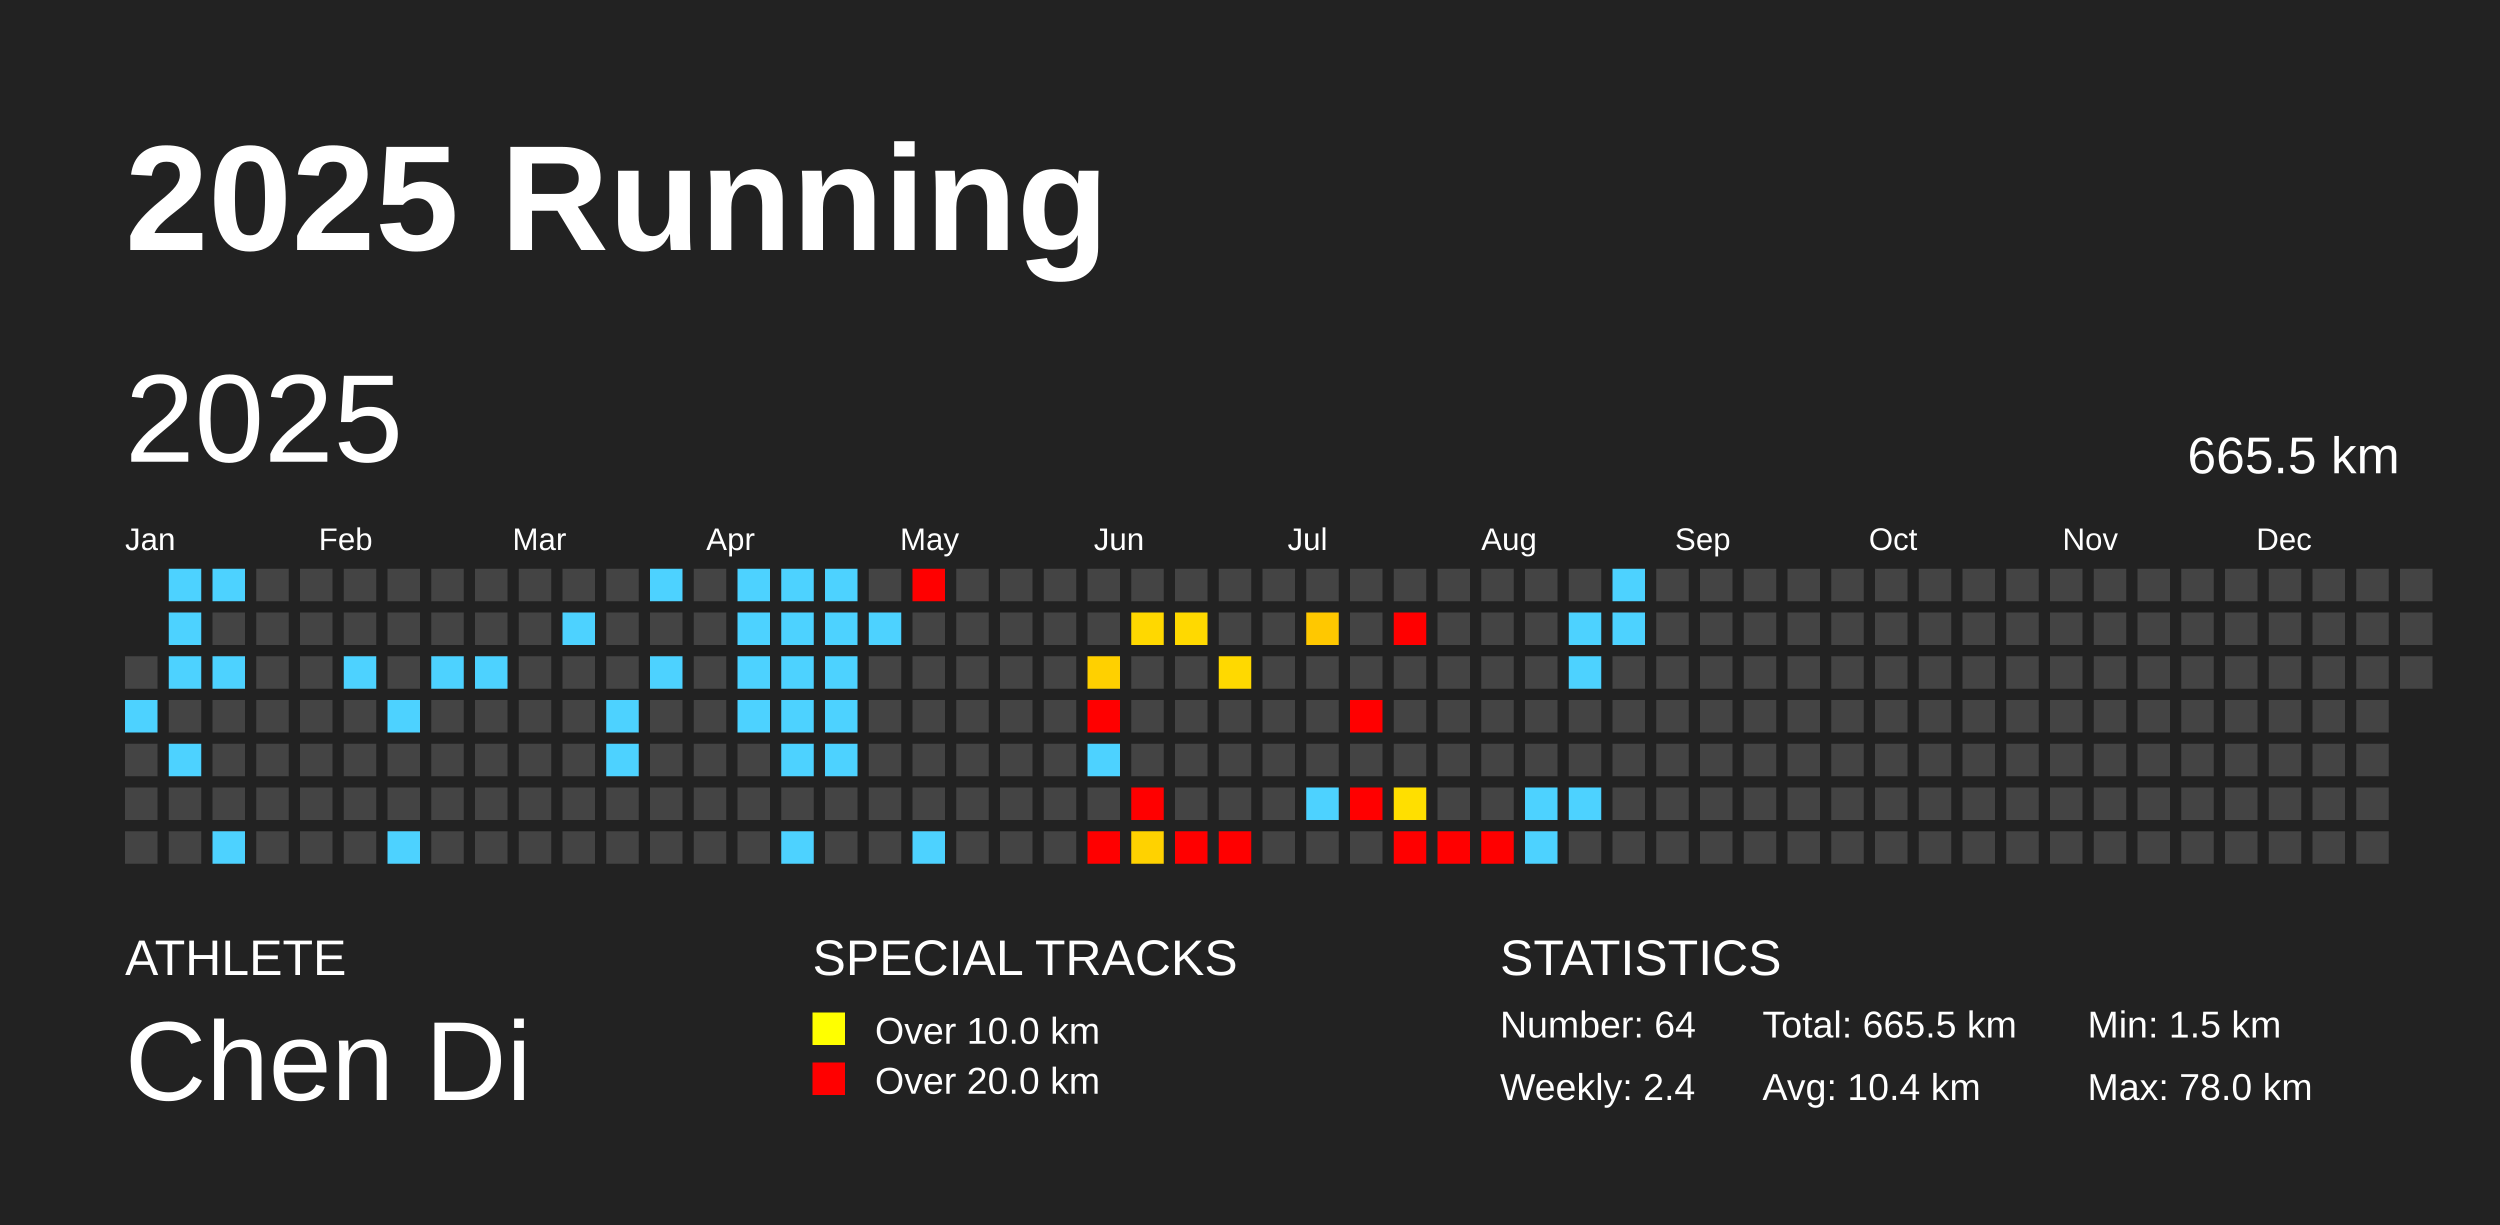
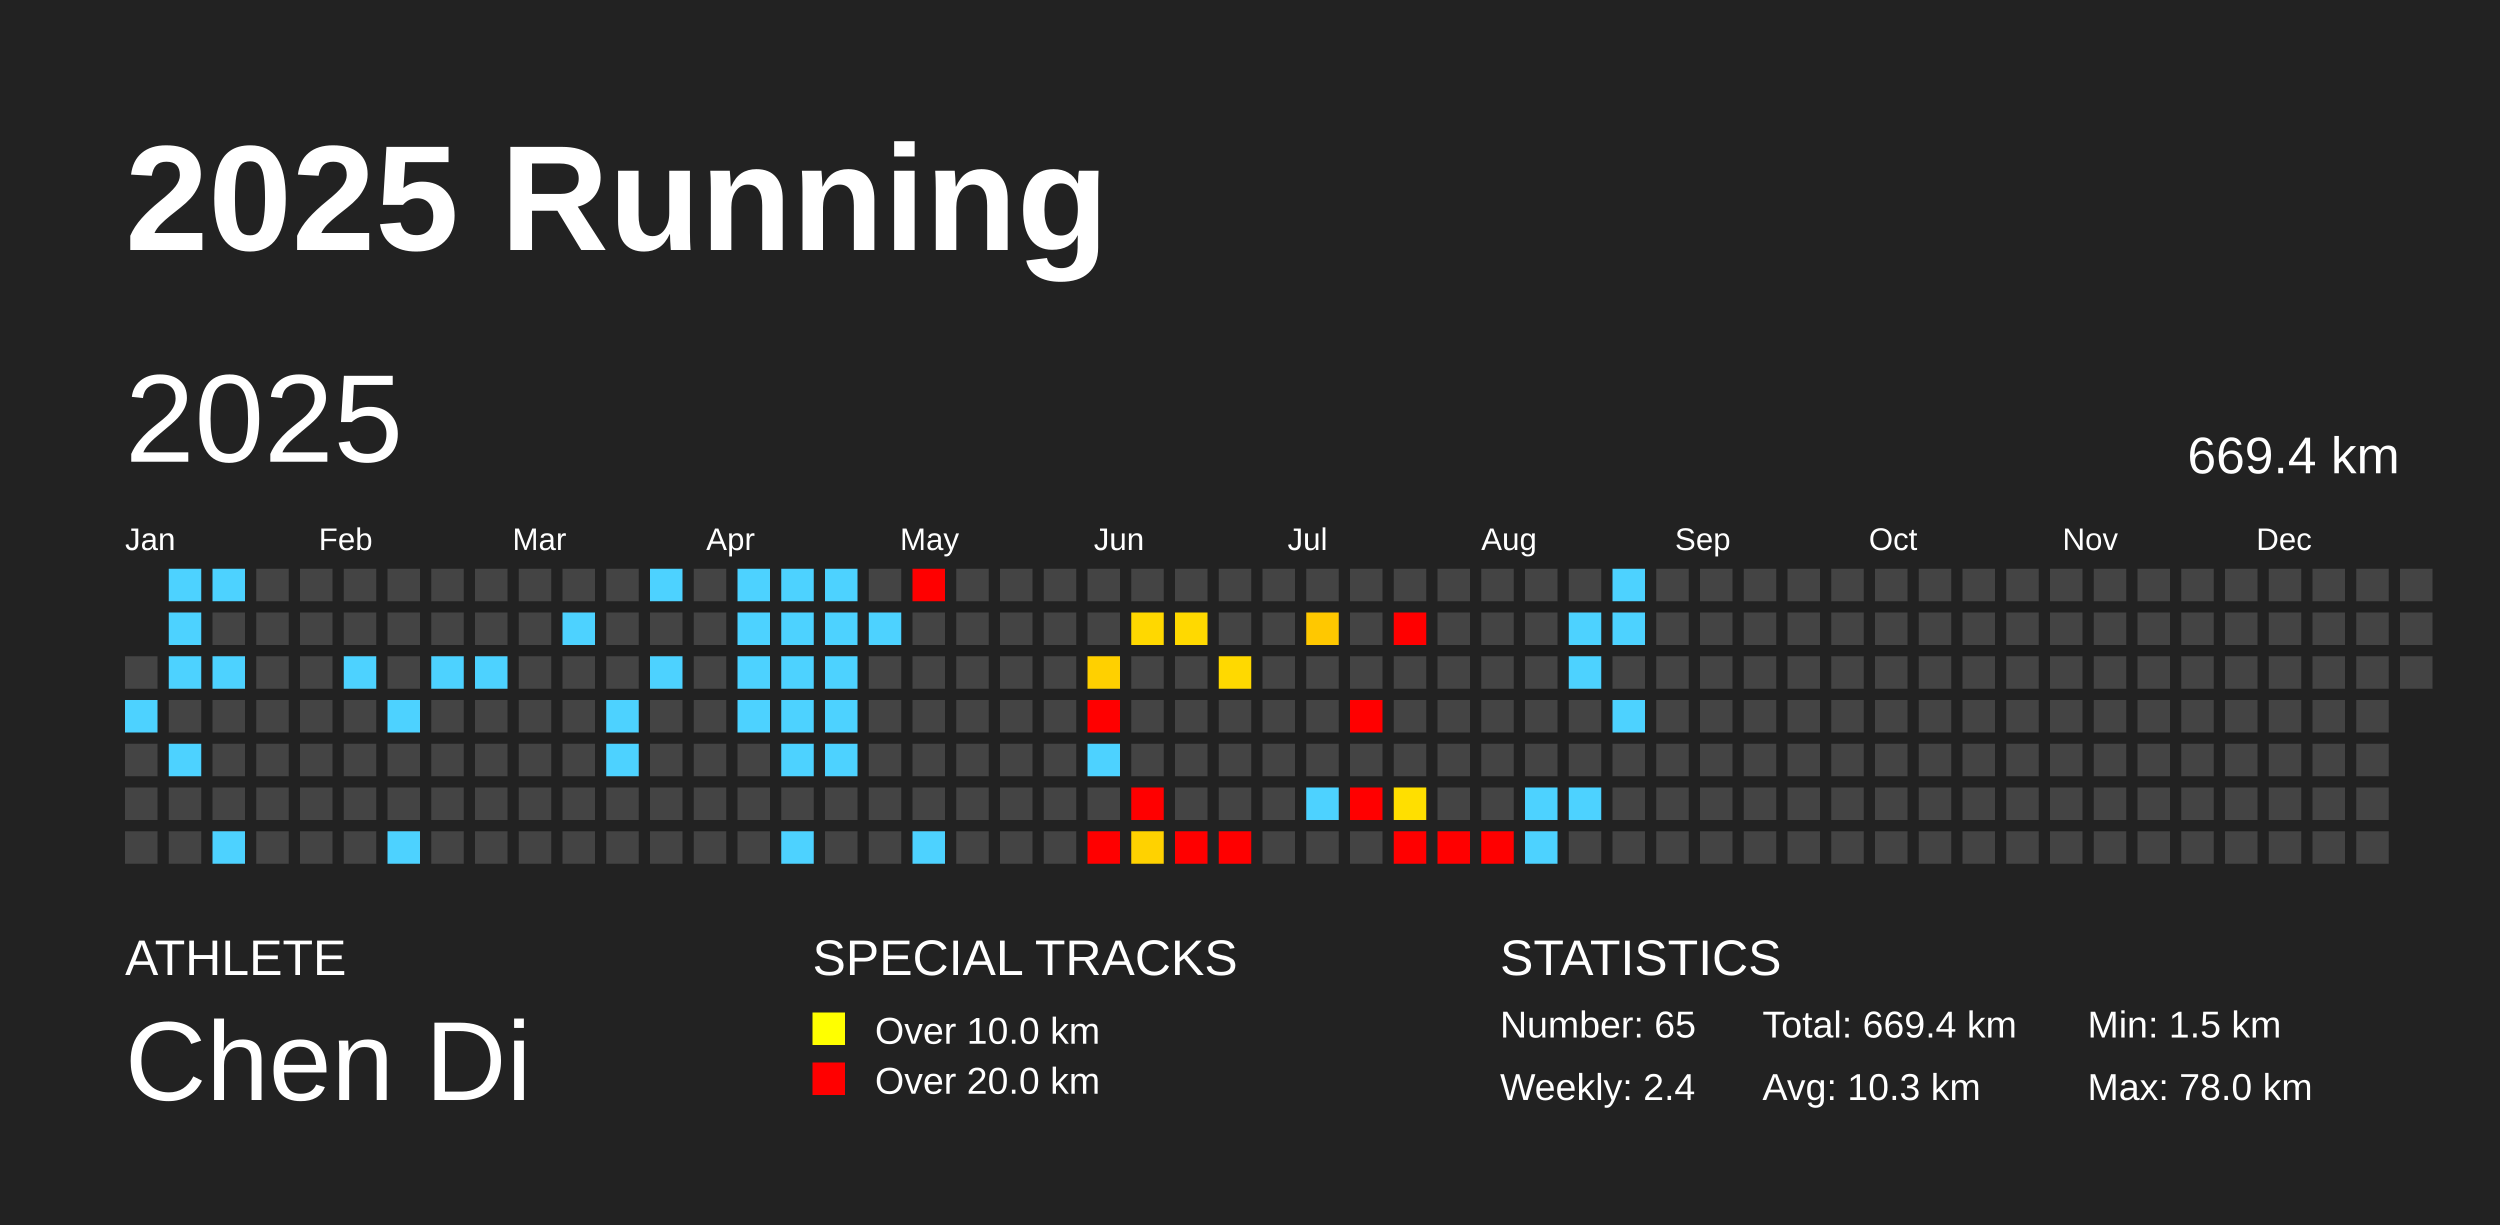
<svg xmlns="http://www.w3.org/2000/svg" baseProfile="full" height="98mm" version="1.1" viewBox="0,0,200,98" width="200mm">
  <defs />
  <rect fill="#222222" height="98" width="200" x="0" y="0" />
  <text fill="#FFFFFF" style="font-size:12px; font-family:Arial; font-weight:bold;" x="10" y="20">2025 Running</text>
  <text fill="#FFFFFF" style="font-size:4px; font-family:Arial" x="10" y="78">ATHLETE</text>
  <text fill="#FFFFFF" style="font-size:9px; font-family:Arial" x="10" y="88">Chen Di</text>
  <text fill="#FFFFFF" style="font-size:4px; font-family:Arial" x="65" y="78">SPECIAL TRACKS</text>
  <rect fill="yellow" height="2.6" width="2.6" x="65" y="81" />
  <text fill="#FFFFFF" style="font-size:3px; font-family:Arial" x="70" y="83.5">Over 10.0 km</text>
  <rect fill="red" height="2.6" width="2.6" x="65" y="85" />
  <text fill="#FFFFFF" style="font-size:3px; font-family:Arial" x="70" y="87.5">Over 20.0 km</text>
  <text fill="#FFFFFF" style="font-size:4px; font-family:Arial" x="120" y="78">STATISTICS</text>
-   <text fill="#FFFFFF" style="font-size:3px; font-family:Arial" x="120" y="83">Number: 64</text>
+   <text fill="#FFFFFF" style="font-size:3px; font-family:Arial" x="120" y="83">Number: 65</text>
  <text fill="#FFFFFF" style="font-size:3px; font-family:Arial" x="120" y="88">Weekly: 2.4</text>
-   <text fill="#FFFFFF" style="font-size:3px; font-family:Arial" x="141" y="83">Total: 665.5 km</text>
-   <text fill="#FFFFFF" style="font-size:3px; font-family:Arial" x="141" y="88">Avg: 10.4 km</text>
+   <text fill="#FFFFFF" style="font-size:3px; font-family:Arial" x="141" y="83">Total: 669.4 km</text>
+   <text fill="#FFFFFF" style="font-size:3px; font-family:Arial" x="141" y="88">Avg: 10.3 km</text>
  <text fill="#FFFFFF" style="font-size:3px; font-family:Arial" x="167" y="83">Min: 1.5 km</text>
  <text fill="#FFFFFF" style="font-size:3px; font-family:Arial" x="167" y="88">Max: 78.0 km</text>
  <text dominant-baseline="hanging" fill="#FFFFFF" style="font-size:10.0px; font-family:Arial;" x="10" y="30">2025</text>
-   <text dominant-baseline="hanging" fill="#FFFFFF" style="font-size:4.125px; font-family:Arial;" x="175" y="35">665.5 km</text>
+   <text dominant-baseline="hanging" fill="#FFFFFF" style="font-size:4.125px; font-family:Arial;" x="175" y="35">669.4 km</text>
  <text fill="#FFFFFF" style="font-size:2.5px; font-family:Arial" x="10.0" y="44">Jan</text>
  <text fill="#FFFFFF" style="font-size:2.5px; font-family:Arial" x="25.5" y="44">Feb</text>
  <text fill="#FFFFFF" style="font-size:2.5px; font-family:Arial" x="41.0" y="44">Mar</text>
  <text fill="#FFFFFF" style="font-size:2.5px; font-family:Arial" x="56.5" y="44">Apr</text>
  <text fill="#FFFFFF" style="font-size:2.5px; font-family:Arial" x="72.0" y="44">May</text>
  <text fill="#FFFFFF" style="font-size:2.5px; font-family:Arial" x="87.5" y="44">Jun</text>
  <text fill="#FFFFFF" style="font-size:2.5px; font-family:Arial" x="103.0" y="44">Jul</text>
  <text fill="#FFFFFF" style="font-size:2.5px; font-family:Arial" x="118.5" y="44">Aug</text>
  <text fill="#FFFFFF" style="font-size:2.5px; font-family:Arial" x="134.0" y="44">Sep</text>
  <text fill="#FFFFFF" style="font-size:2.5px; font-family:Arial" x="149.5" y="44">Oct</text>
  <text fill="#FFFFFF" style="font-size:2.5px; font-family:Arial" x="165.0" y="44">Nov</text>
  <text fill="#FFFFFF" style="font-size:2.5px; font-family:Arial" x="180.5" y="44">Dec</text>
  <rect fill="#444444" height="2.6" width="2.6" x="10.0" y="52.5" />
  <rect fill="#4dd2ff" height="2.6" width="2.6" x="10.0" y="56.0" />
  <rect fill="#444444" height="2.6" width="2.6" x="10.0" y="59.5" />
  <rect fill="#444444" height="2.6" width="2.6" x="10.0" y="63.0" />
  <rect fill="#444444" height="2.6" width="2.6" x="10.0" y="66.5" />
  <rect fill="#4dd2ff" height="2.6" width="2.6" x="13.5" y="45.5" />
  <rect fill="#4dd2ff" height="2.6" width="2.6" x="13.5" y="49.0" />
  <rect fill="#4dd2ff" height="2.6" width="2.6" x="13.5" y="52.5" />
  <rect fill="#444444" height="2.6" width="2.6" x="13.5" y="56.0" />
  <rect fill="#4dd2ff" height="2.6" width="2.6" x="13.5" y="59.5" />
  <rect fill="#444444" height="2.6" width="2.6" x="13.5" y="63.0" />
  <rect fill="#444444" height="2.6" width="2.6" x="13.5" y="66.5" />
  <rect fill="#4dd2ff" height="2.6" width="2.6" x="17.0" y="45.5" />
  <rect fill="#444444" height="2.6" width="2.6" x="17.0" y="49.0" />
  <rect fill="#4dd2ff" height="2.6" width="2.6" x="17.0" y="52.5" />
  <rect fill="#444444" height="2.6" width="2.6" x="17.0" y="56.0" />
  <rect fill="#444444" height="2.6" width="2.6" x="17.0" y="59.5" />
  <rect fill="#444444" height="2.6" width="2.6" x="17.0" y="63.0" />
  <rect fill="#4dd2ff" height="2.6" width="2.6" x="17.0" y="66.5" />
  <rect fill="#444444" height="2.6" width="2.6" x="20.5" y="45.5" />
  <rect fill="#444444" height="2.6" width="2.6" x="20.5" y="49.0" />
  <rect fill="#444444" height="2.6" width="2.6" x="20.5" y="52.5" />
  <rect fill="#444444" height="2.6" width="2.6" x="20.5" y="56.0" />
  <rect fill="#444444" height="2.6" width="2.6" x="20.5" y="59.5" />
  <rect fill="#444444" height="2.6" width="2.6" x="20.5" y="63.0" />
  <rect fill="#444444" height="2.6" width="2.6" x="20.5" y="66.5" />
  <rect fill="#444444" height="2.6" width="2.6" x="24.0" y="45.5" />
  <rect fill="#444444" height="2.6" width="2.6" x="24.0" y="49.0" />
  <rect fill="#444444" height="2.6" width="2.6" x="24.0" y="52.5" />
  <rect fill="#444444" height="2.6" width="2.6" x="24.0" y="56.0" />
  <rect fill="#444444" height="2.6" width="2.6" x="24.0" y="59.5" />
  <rect fill="#444444" height="2.6" width="2.6" x="24.0" y="63.0" />
  <rect fill="#444444" height="2.6" width="2.6" x="24.0" y="66.5" />
  <rect fill="#444444" height="2.6" width="2.6" x="27.5" y="45.5" />
  <rect fill="#444444" height="2.6" width="2.6" x="27.5" y="49.0" />
  <rect fill="#4dd2ff" height="2.6" width="2.6" x="27.5" y="52.5" />
  <rect fill="#444444" height="2.6" width="2.6" x="27.5" y="56.0" />
  <rect fill="#444444" height="2.6" width="2.6" x="27.5" y="59.5" />
  <rect fill="#444444" height="2.6" width="2.6" x="27.5" y="63.0" />
  <rect fill="#444444" height="2.6" width="2.6" x="27.5" y="66.5" />
  <rect fill="#444444" height="2.6" width="2.6" x="31.0" y="45.5" />
  <rect fill="#444444" height="2.6" width="2.6" x="31.0" y="49.0" />
  <rect fill="#444444" height="2.6" width="2.6" x="31.0" y="52.5" />
  <rect fill="#4dd2ff" height="2.6" width="2.6" x="31.0" y="56.0" />
  <rect fill="#444444" height="2.6" width="2.6" x="31.0" y="59.5" />
  <rect fill="#444444" height="2.6" width="2.6" x="31.0" y="63.0" />
  <rect fill="#4dd2ff" height="2.6" width="2.6" x="31.0" y="66.5" />
  <rect fill="#444444" height="2.6" width="2.6" x="34.5" y="45.5" />
  <rect fill="#444444" height="2.6" width="2.6" x="34.5" y="49.0" />
  <rect fill="#4dd2ff" height="2.6" width="2.6" x="34.5" y="52.5" />
  <rect fill="#444444" height="2.6" width="2.6" x="34.5" y="56.0" />
  <rect fill="#444444" height="2.6" width="2.6" x="34.5" y="59.5" />
  <rect fill="#444444" height="2.6" width="2.6" x="34.5" y="63.0" />
  <rect fill="#444444" height="2.6" width="2.6" x="34.5" y="66.5" />
  <rect fill="#444444" height="2.6" width="2.6" x="38.0" y="45.5" />
  <rect fill="#444444" height="2.6" width="2.6" x="38.0" y="49.0" />
  <rect fill="#4dd2ff" height="2.6" width="2.6" x="38.0" y="52.5" />
  <rect fill="#444444" height="2.6" width="2.6" x="38.0" y="56.0" />
  <rect fill="#444444" height="2.6" width="2.6" x="38.0" y="59.5" />
  <rect fill="#444444" height="2.6" width="2.6" x="38.0" y="63.0" />
  <rect fill="#444444" height="2.6" width="2.6" x="38.0" y="66.5" />
  <rect fill="#444444" height="2.6" width="2.6" x="41.5" y="45.5" />
  <rect fill="#444444" height="2.6" width="2.6" x="41.5" y="49.0" />
  <rect fill="#444444" height="2.6" width="2.6" x="41.5" y="52.5" />
  <rect fill="#444444" height="2.6" width="2.6" x="41.5" y="56.0" />
  <rect fill="#444444" height="2.6" width="2.6" x="41.5" y="59.5" />
  <rect fill="#444444" height="2.6" width="2.6" x="41.5" y="63.0" />
  <rect fill="#444444" height="2.6" width="2.6" x="41.5" y="66.5" />
  <rect fill="#444444" height="2.6" width="2.6" x="45.0" y="45.5" />
  <rect fill="#4dd2ff" height="2.6" width="2.6" x="45.0" y="49.0" />
  <rect fill="#444444" height="2.6" width="2.6" x="45.0" y="52.5" />
  <rect fill="#444444" height="2.6" width="2.6" x="45.0" y="56.0" />
  <rect fill="#444444" height="2.6" width="2.6" x="45.0" y="59.5" />
  <rect fill="#444444" height="2.6" width="2.6" x="45.0" y="63.0" />
  <rect fill="#444444" height="2.6" width="2.6" x="45.0" y="66.5" />
  <rect fill="#444444" height="2.6" width="2.6" x="48.5" y="45.5" />
  <rect fill="#444444" height="2.6" width="2.6" x="48.5" y="49.0" />
  <rect fill="#444444" height="2.6" width="2.6" x="48.5" y="52.5" />
  <rect fill="#4dd2ff" height="2.6" width="2.6" x="48.5" y="56.0" />
  <rect fill="#4dd2ff" height="2.6" width="2.6" x="48.5" y="59.5" />
  <rect fill="#444444" height="2.6" width="2.6" x="48.5" y="63.0" />
  <rect fill="#444444" height="2.6" width="2.6" x="48.5" y="66.5" />
  <rect fill="#4dd2ff" height="2.6" width="2.6" x="52.0" y="45.5" />
  <rect fill="#444444" height="2.6" width="2.6" x="52.0" y="49.0" />
  <rect fill="#4dd2ff" height="2.6" width="2.6" x="52.0" y="52.5" />
  <rect fill="#444444" height="2.6" width="2.6" x="52.0" y="56.0" />
  <rect fill="#444444" height="2.6" width="2.6" x="52.0" y="59.5" />
  <rect fill="#444444" height="2.6" width="2.6" x="52.0" y="63.0" />
  <rect fill="#444444" height="2.6" width="2.6" x="52.0" y="66.5" />
  <rect fill="#444444" height="2.6" width="2.6" x="55.5" y="45.5" />
  <rect fill="#444444" height="2.6" width="2.6" x="55.5" y="49.0" />
  <rect fill="#444444" height="2.6" width="2.6" x="55.5" y="52.5" />
  <rect fill="#444444" height="2.6" width="2.6" x="55.5" y="56.0" />
  <rect fill="#444444" height="2.6" width="2.6" x="55.5" y="59.5" />
  <rect fill="#444444" height="2.6" width="2.6" x="55.5" y="63.0" />
  <rect fill="#444444" height="2.6" width="2.6" x="55.5" y="66.5" />
  <rect fill="#4dd2ff" height="2.6" width="2.6" x="59.0" y="45.5" />
  <rect fill="#4dd2ff" height="2.6" width="2.6" x="59.0" y="49.0" />
  <rect fill="#4dd2ff" height="2.6" width="2.6" x="59.0" y="52.5" />
  <rect fill="#4dd2ff" height="2.6" width="2.6" x="59.0" y="56.0" />
  <rect fill="#444444" height="2.6" width="2.6" x="59.0" y="59.5" />
  <rect fill="#444444" height="2.6" width="2.6" x="59.0" y="63.0" />
  <rect fill="#444444" height="2.6" width="2.6" x="59.0" y="66.5" />
  <rect fill="#4dd2ff" height="2.6" width="2.6" x="62.5" y="45.5" />
  <rect fill="#4dd2ff" height="2.6" width="2.6" x="62.5" y="49.0" />
  <rect fill="#4dd2ff" height="2.6" width="2.6" x="62.5" y="52.5" />
  <rect fill="#4dd2ff" height="2.6" width="2.6" x="62.5" y="56.0" />
  <rect fill="#4dd2ff" height="2.6" width="2.6" x="62.5" y="59.5" />
  <rect fill="#444444" height="2.6" width="2.6" x="62.5" y="63.0" />
  <rect fill="#4dd2ff" height="2.6" width="2.6" x="62.5" y="66.5" />
  <rect fill="#4dd2ff" height="2.6" width="2.6" x="66.0" y="45.5" />
  <rect fill="#4dd2ff" height="2.6" width="2.6" x="66.0" y="49.0" />
  <rect fill="#4dd2ff" height="2.6" width="2.6" x="66.0" y="52.5" />
  <rect fill="#4dd2ff" height="2.6" width="2.6" x="66.0" y="56.0" />
  <rect fill="#4dd2ff" height="2.6" width="2.6" x="66.0" y="59.5" />
  <rect fill="#444444" height="2.6" width="2.6" x="66.0" y="63.0" />
  <rect fill="#444444" height="2.6" width="2.6" x="66.0" y="66.5" />
  <rect fill="#444444" height="2.6" width="2.6" x="69.5" y="45.5" />
  <rect fill="#4dd2ff" height="2.6" width="2.6" x="69.5" y="49.0" />
  <rect fill="#444444" height="2.6" width="2.6" x="69.5" y="52.5" />
  <rect fill="#444444" height="2.6" width="2.6" x="69.5" y="56.0" />
  <rect fill="#444444" height="2.6" width="2.6" x="69.5" y="59.5" />
  <rect fill="#444444" height="2.6" width="2.6" x="69.5" y="63.0" />
  <rect fill="#444444" height="2.6" width="2.6" x="69.5" y="66.5" />
  <rect fill="red" height="2.6" width="2.6" x="73.0" y="45.5" />
  <rect fill="#444444" height="2.6" width="2.6" x="73.0" y="49.0" />
  <rect fill="#444444" height="2.6" width="2.6" x="73.0" y="52.5" />
  <rect fill="#444444" height="2.6" width="2.6" x="73.0" y="56.0" />
  <rect fill="#444444" height="2.6" width="2.6" x="73.0" y="59.5" />
  <rect fill="#444444" height="2.6" width="2.6" x="73.0" y="63.0" />
  <rect fill="#4dd2ff" height="2.6" width="2.6" x="73.0" y="66.5" />
  <rect fill="#444444" height="2.6" width="2.6" x="76.5" y="45.5" />
  <rect fill="#444444" height="2.6" width="2.6" x="76.5" y="49.0" />
  <rect fill="#444444" height="2.6" width="2.6" x="76.5" y="52.5" />
  <rect fill="#444444" height="2.6" width="2.6" x="76.5" y="56.0" />
  <rect fill="#444444" height="2.6" width="2.6" x="76.5" y="59.5" />
  <rect fill="#444444" height="2.6" width="2.6" x="76.5" y="63.0" />
  <rect fill="#444444" height="2.6" width="2.6" x="76.5" y="66.5" />
  <rect fill="#444444" height="2.6" width="2.6" x="80.0" y="45.5" />
  <rect fill="#444444" height="2.6" width="2.6" x="80.0" y="49.0" />
  <rect fill="#444444" height="2.6" width="2.6" x="80.0" y="52.5" />
  <rect fill="#444444" height="2.6" width="2.6" x="80.0" y="56.0" />
  <rect fill="#444444" height="2.6" width="2.6" x="80.0" y="59.5" />
  <rect fill="#444444" height="2.6" width="2.6" x="80.0" y="63.0" />
  <rect fill="#444444" height="2.6" width="2.6" x="80.0" y="66.5" />
  <rect fill="#444444" height="2.6" width="2.6" x="83.5" y="45.5" />
  <rect fill="#444444" height="2.6" width="2.6" x="83.5" y="49.0" />
  <rect fill="#444444" height="2.6" width="2.6" x="83.5" y="52.5" />
  <rect fill="#444444" height="2.6" width="2.6" x="83.5" y="56.0" />
  <rect fill="#444444" height="2.6" width="2.6" x="83.5" y="59.5" />
  <rect fill="#444444" height="2.6" width="2.6" x="83.5" y="63.0" />
  <rect fill="#444444" height="2.6" width="2.6" x="83.5" y="66.5" />
  <rect fill="#444444" height="2.6" width="2.6" x="87.0" y="45.5" />
  <rect fill="#444444" height="2.6" width="2.6" x="87.0" y="49.0" />
  <rect fill="#ffd000" height="2.6" width="2.6" x="87.0" y="52.5" />
  <rect fill="red" height="2.6" width="2.6" x="87.0" y="56.0" />
  <rect fill="#4dd2ff" height="2.6" width="2.6" x="87.0" y="59.5" />
  <rect fill="#444444" height="2.6" width="2.6" x="87.0" y="63.0" />
  <rect fill="red" height="2.6" width="2.6" x="87.0" y="66.5" />
  <rect fill="#444444" height="2.6" width="2.6" x="90.5" y="45.5" />
  <rect fill="#ffd800" height="2.6" width="2.6" x="90.5" y="49.0" />
  <rect fill="#444444" height="2.6" width="2.6" x="90.5" y="52.5" />
  <rect fill="#444444" height="2.6" width="2.6" x="90.5" y="56.0" />
  <rect fill="#444444" height="2.6" width="2.6" x="90.5" y="59.5" />
  <rect fill="red" height="2.6" width="2.6" x="90.5" y="63.0" />
  <rect fill="#ffd200" height="2.6" width="2.6" x="90.5" y="66.5" />
  <rect fill="#444444" height="2.6" width="2.6" x="94.0" y="45.5" />
  <rect fill="#ffd900" height="2.6" width="2.6" x="94.0" y="49.0" />
  <rect fill="#444444" height="2.6" width="2.6" x="94.0" y="52.5" />
  <rect fill="#444444" height="2.6" width="2.6" x="94.0" y="56.0" />
  <rect fill="#444444" height="2.6" width="2.6" x="94.0" y="59.5" />
  <rect fill="#444444" height="2.6" width="2.6" x="94.0" y="63.0" />
  <rect fill="red" height="2.6" width="2.6" x="94.0" y="66.5" />
  <rect fill="#444444" height="2.6" width="2.6" x="97.5" y="45.5" />
  <rect fill="#444444" height="2.6" width="2.6" x="97.5" y="49.0" />
  <rect fill="#ffd900" height="2.6" width="2.6" x="97.5" y="52.5" />
  <rect fill="#444444" height="2.6" width="2.6" x="97.5" y="56.0" />
  <rect fill="#444444" height="2.6" width="2.6" x="97.5" y="59.5" />
  <rect fill="#444444" height="2.6" width="2.6" x="97.5" y="63.0" />
  <rect fill="red" height="2.6" width="2.6" x="97.5" y="66.5" />
  <rect fill="#444444" height="2.6" width="2.6" x="101.0" y="45.5" />
  <rect fill="#444444" height="2.6" width="2.6" x="101.0" y="49.0" />
  <rect fill="#444444" height="2.6" width="2.6" x="101.0" y="52.5" />
  <rect fill="#444444" height="2.6" width="2.6" x="101.0" y="56.0" />
  <rect fill="#444444" height="2.6" width="2.6" x="101.0" y="59.5" />
  <rect fill="#444444" height="2.6" width="2.6" x="101.0" y="63.0" />
  <rect fill="#444444" height="2.6" width="2.6" x="101.0" y="66.5" />
  <rect fill="#444444" height="2.6" width="2.6" x="104.5" y="45.5" />
  <rect fill="#ffc800" height="2.6" width="2.6" x="104.5" y="49.0" />
  <rect fill="#444444" height="2.6" width="2.6" x="104.5" y="52.5" />
  <rect fill="#444444" height="2.6" width="2.6" x="104.5" y="56.0" />
  <rect fill="#444444" height="2.6" width="2.6" x="104.5" y="59.5" />
  <rect fill="#4dd2ff" height="2.6" width="2.6" x="104.5" y="63.0" />
  <rect fill="#444444" height="2.6" width="2.6" x="104.5" y="66.5" />
  <rect fill="#444444" height="2.6" width="2.6" x="108.0" y="45.5" />
  <rect fill="#444444" height="2.6" width="2.6" x="108.0" y="49.0" />
  <rect fill="#444444" height="2.6" width="2.6" x="108.0" y="52.5" />
  <rect fill="red" height="2.6" width="2.6" x="108.0" y="56.0" />
  <rect fill="#444444" height="2.6" width="2.6" x="108.0" y="59.5" />
  <rect fill="red" height="2.6" width="2.6" x="108.0" y="63.0" />
  <rect fill="#444444" height="2.6" width="2.6" x="108.0" y="66.5" />
  <rect fill="#444444" height="2.6" width="2.6" x="111.5" y="45.5" />
  <rect fill="red" height="2.6" width="2.6" x="111.5" y="49.0" />
  <rect fill="#444444" height="2.6" width="2.6" x="111.5" y="52.5" />
  <rect fill="#444444" height="2.6" width="2.6" x="111.5" y="56.0" />
  <rect fill="#444444" height="2.6" width="2.6" x="111.5" y="59.5" />
  <rect fill="#ffdf00" height="2.6" width="2.6" x="111.5" y="63.0" />
  <rect fill="red" height="2.6" width="2.6" x="111.5" y="66.5" />
  <rect fill="#444444" height="2.6" width="2.6" x="115.0" y="45.5" />
  <rect fill="#444444" height="2.6" width="2.6" x="115.0" y="49.0" />
  <rect fill="#444444" height="2.6" width="2.6" x="115.0" y="52.5" />
  <rect fill="#444444" height="2.6" width="2.6" x="115.0" y="56.0" />
  <rect fill="#444444" height="2.6" width="2.6" x="115.0" y="59.5" />
  <rect fill="#444444" height="2.6" width="2.6" x="115.0" y="63.0" />
  <rect fill="red" height="2.6" width="2.6" x="115.0" y="66.5" />
  <rect fill="#444444" height="2.6" width="2.6" x="118.5" y="45.5" />
  <rect fill="#444444" height="2.6" width="2.6" x="118.5" y="49.0" />
  <rect fill="#444444" height="2.6" width="2.6" x="118.5" y="52.5" />
  <rect fill="#444444" height="2.6" width="2.6" x="118.5" y="56.0" />
  <rect fill="#444444" height="2.6" width="2.6" x="118.5" y="59.5" />
  <rect fill="#444444" height="2.6" width="2.6" x="118.5" y="63.0" />
  <rect fill="red" height="2.6" width="2.6" x="118.5" y="66.5" />
  <rect fill="#444444" height="2.6" width="2.6" x="122.0" y="45.5" />
  <rect fill="#444444" height="2.6" width="2.6" x="122.0" y="49.0" />
  <rect fill="#444444" height="2.6" width="2.6" x="122.0" y="52.5" />
  <rect fill="#444444" height="2.6" width="2.6" x="122.0" y="56.0" />
  <rect fill="#444444" height="2.6" width="2.6" x="122.0" y="59.5" />
  <rect fill="#4dd2ff" height="2.6" width="2.6" x="122.0" y="63.0" />
  <rect fill="#4dd2ff" height="2.6" width="2.6" x="122.0" y="66.5" />
  <rect fill="#444444" height="2.6" width="2.6" x="125.5" y="45.5" />
  <rect fill="#4dd2ff" height="2.6" width="2.6" x="125.5" y="49.0" />
  <rect fill="#4dd2ff" height="2.6" width="2.6" x="125.5" y="52.5" />
  <rect fill="#444444" height="2.6" width="2.6" x="125.5" y="56.0" />
  <rect fill="#444444" height="2.6" width="2.6" x="125.5" y="59.5" />
  <rect fill="#4dd2ff" height="2.6" width="2.6" x="125.5" y="63.0" />
  <rect fill="#444444" height="2.6" width="2.6" x="125.5" y="66.5" />
  <rect fill="#4dd2ff" height="2.6" width="2.6" x="129.0" y="45.5" />
  <rect fill="#4dd2ff" height="2.6" width="2.6" x="129.0" y="49.0" />
  <rect fill="#444444" height="2.6" width="2.6" x="129.0" y="52.5" />
-   <rect fill="#444444" height="2.6" width="2.6" x="129.0" y="56.0" />
+   <rect fill="#4dd2ff" height="2.6" width="2.6" x="129.0" y="56.0" />
  <rect fill="#444444" height="2.6" width="2.6" x="129.0" y="59.5" />
  <rect fill="#444444" height="2.6" width="2.6" x="129.0" y="63.0" />
  <rect fill="#444444" height="2.6" width="2.6" x="129.0" y="66.5" />
  <rect fill="#444444" height="2.6" width="2.6" x="132.5" y="45.5" />
  <rect fill="#444444" height="2.6" width="2.6" x="132.5" y="49.0" />
  <rect fill="#444444" height="2.6" width="2.6" x="132.5" y="52.5" />
  <rect fill="#444444" height="2.6" width="2.6" x="132.5" y="56.0" />
  <rect fill="#444444" height="2.6" width="2.6" x="132.5" y="59.5" />
  <rect fill="#444444" height="2.6" width="2.6" x="132.5" y="63.0" />
  <rect fill="#444444" height="2.6" width="2.6" x="132.5" y="66.5" />
  <rect fill="#444444" height="2.6" width="2.6" x="136.0" y="45.5" />
  <rect fill="#444444" height="2.6" width="2.6" x="136.0" y="49.0" />
  <rect fill="#444444" height="2.6" width="2.6" x="136.0" y="52.5" />
  <rect fill="#444444" height="2.6" width="2.6" x="136.0" y="56.0" />
  <rect fill="#444444" height="2.6" width="2.6" x="136.0" y="59.5" />
  <rect fill="#444444" height="2.6" width="2.6" x="136.0" y="63.0" />
  <rect fill="#444444" height="2.6" width="2.6" x="136.0" y="66.5" />
  <rect fill="#444444" height="2.6" width="2.6" x="139.5" y="45.5" />
  <rect fill="#444444" height="2.6" width="2.6" x="139.5" y="49.0" />
  <rect fill="#444444" height="2.6" width="2.6" x="139.5" y="52.5" />
  <rect fill="#444444" height="2.6" width="2.6" x="139.5" y="56.0" />
  <rect fill="#444444" height="2.6" width="2.6" x="139.5" y="59.5" />
  <rect fill="#444444" height="2.6" width="2.6" x="139.5" y="63.0" />
  <rect fill="#444444" height="2.6" width="2.6" x="139.5" y="66.5" />
  <rect fill="#444444" height="2.6" width="2.6" x="143.0" y="45.5" />
  <rect fill="#444444" height="2.6" width="2.6" x="143.0" y="49.0" />
  <rect fill="#444444" height="2.6" width="2.6" x="143.0" y="52.5" />
  <rect fill="#444444" height="2.6" width="2.6" x="143.0" y="56.0" />
  <rect fill="#444444" height="2.6" width="2.6" x="143.0" y="59.5" />
  <rect fill="#444444" height="2.6" width="2.6" x="143.0" y="63.0" />
  <rect fill="#444444" height="2.6" width="2.6" x="143.0" y="66.5" />
  <rect fill="#444444" height="2.6" width="2.6" x="146.5" y="45.5" />
  <rect fill="#444444" height="2.6" width="2.6" x="146.5" y="49.0" />
  <rect fill="#444444" height="2.6" width="2.6" x="146.5" y="52.5" />
  <rect fill="#444444" height="2.6" width="2.6" x="146.5" y="56.0" />
  <rect fill="#444444" height="2.6" width="2.6" x="146.5" y="59.5" />
  <rect fill="#444444" height="2.6" width="2.6" x="146.5" y="63.0" />
  <rect fill="#444444" height="2.6" width="2.6" x="146.5" y="66.5" />
  <rect fill="#444444" height="2.6" width="2.6" x="150.0" y="45.5" />
  <rect fill="#444444" height="2.6" width="2.6" x="150.0" y="49.0" />
  <rect fill="#444444" height="2.6" width="2.6" x="150.0" y="52.5" />
  <rect fill="#444444" height="2.6" width="2.6" x="150.0" y="56.0" />
  <rect fill="#444444" height="2.6" width="2.6" x="150.0" y="59.5" />
  <rect fill="#444444" height="2.6" width="2.6" x="150.0" y="63.0" />
  <rect fill="#444444" height="2.6" width="2.6" x="150.0" y="66.5" />
  <rect fill="#444444" height="2.6" width="2.6" x="153.5" y="45.5" />
  <rect fill="#444444" height="2.6" width="2.6" x="153.5" y="49.0" />
  <rect fill="#444444" height="2.6" width="2.6" x="153.5" y="52.5" />
  <rect fill="#444444" height="2.6" width="2.6" x="153.5" y="56.0" />
  <rect fill="#444444" height="2.6" width="2.6" x="153.5" y="59.5" />
  <rect fill="#444444" height="2.6" width="2.6" x="153.5" y="63.0" />
  <rect fill="#444444" height="2.6" width="2.6" x="153.5" y="66.5" />
  <rect fill="#444444" height="2.6" width="2.6" x="157.0" y="45.5" />
  <rect fill="#444444" height="2.6" width="2.6" x="157.0" y="49.0" />
  <rect fill="#444444" height="2.6" width="2.6" x="157.0" y="52.5" />
  <rect fill="#444444" height="2.6" width="2.6" x="157.0" y="56.0" />
  <rect fill="#444444" height="2.6" width="2.6" x="157.0" y="59.5" />
  <rect fill="#444444" height="2.6" width="2.6" x="157.0" y="63.0" />
  <rect fill="#444444" height="2.6" width="2.6" x="157.0" y="66.5" />
  <rect fill="#444444" height="2.6" width="2.6" x="160.5" y="45.5" />
  <rect fill="#444444" height="2.6" width="2.6" x="160.5" y="49.0" />
  <rect fill="#444444" height="2.6" width="2.6" x="160.5" y="52.5" />
  <rect fill="#444444" height="2.6" width="2.6" x="160.5" y="56.0" />
  <rect fill="#444444" height="2.6" width="2.6" x="160.5" y="59.5" />
  <rect fill="#444444" height="2.6" width="2.6" x="160.5" y="63.0" />
  <rect fill="#444444" height="2.6" width="2.6" x="160.5" y="66.5" />
  <rect fill="#444444" height="2.6" width="2.6" x="164.0" y="45.5" />
  <rect fill="#444444" height="2.6" width="2.6" x="164.0" y="49.0" />
  <rect fill="#444444" height="2.6" width="2.6" x="164.0" y="52.5" />
  <rect fill="#444444" height="2.6" width="2.6" x="164.0" y="56.0" />
  <rect fill="#444444" height="2.6" width="2.6" x="164.0" y="59.5" />
  <rect fill="#444444" height="2.6" width="2.6" x="164.0" y="63.0" />
  <rect fill="#444444" height="2.6" width="2.6" x="164.0" y="66.5" />
  <rect fill="#444444" height="2.6" width="2.6" x="167.5" y="45.5" />
  <rect fill="#444444" height="2.6" width="2.6" x="167.5" y="49.0" />
  <rect fill="#444444" height="2.6" width="2.6" x="167.5" y="52.5" />
  <rect fill="#444444" height="2.6" width="2.6" x="167.5" y="56.0" />
  <rect fill="#444444" height="2.6" width="2.6" x="167.5" y="59.5" />
  <rect fill="#444444" height="2.6" width="2.6" x="167.5" y="63.0" />
  <rect fill="#444444" height="2.6" width="2.6" x="167.5" y="66.5" />
  <rect fill="#444444" height="2.6" width="2.6" x="171.0" y="45.5" />
  <rect fill="#444444" height="2.6" width="2.6" x="171.0" y="49.0" />
  <rect fill="#444444" height="2.6" width="2.6" x="171.0" y="52.5" />
  <rect fill="#444444" height="2.6" width="2.6" x="171.0" y="56.0" />
  <rect fill="#444444" height="2.6" width="2.6" x="171.0" y="59.5" />
  <rect fill="#444444" height="2.6" width="2.6" x="171.0" y="63.0" />
  <rect fill="#444444" height="2.6" width="2.6" x="171.0" y="66.5" />
  <rect fill="#444444" height="2.6" width="2.6" x="174.5" y="45.5" />
  <rect fill="#444444" height="2.6" width="2.6" x="174.5" y="49.0" />
  <rect fill="#444444" height="2.6" width="2.6" x="174.5" y="52.5" />
  <rect fill="#444444" height="2.6" width="2.6" x="174.5" y="56.0" />
  <rect fill="#444444" height="2.6" width="2.6" x="174.5" y="59.5" />
  <rect fill="#444444" height="2.6" width="2.6" x="174.5" y="63.0" />
  <rect fill="#444444" height="2.6" width="2.6" x="174.5" y="66.5" />
  <rect fill="#444444" height="2.6" width="2.6" x="178.0" y="45.5" />
  <rect fill="#444444" height="2.6" width="2.6" x="178.0" y="49.0" />
  <rect fill="#444444" height="2.6" width="2.6" x="178.0" y="52.5" />
  <rect fill="#444444" height="2.6" width="2.6" x="178.0" y="56.0" />
  <rect fill="#444444" height="2.6" width="2.6" x="178.0" y="59.5" />
  <rect fill="#444444" height="2.6" width="2.6" x="178.0" y="63.0" />
  <rect fill="#444444" height="2.6" width="2.6" x="178.0" y="66.5" />
  <rect fill="#444444" height="2.6" width="2.6" x="181.5" y="45.5" />
  <rect fill="#444444" height="2.6" width="2.6" x="181.5" y="49.0" />
  <rect fill="#444444" height="2.6" width="2.6" x="181.5" y="52.5" />
  <rect fill="#444444" height="2.6" width="2.6" x="181.5" y="56.0" />
  <rect fill="#444444" height="2.6" width="2.6" x="181.5" y="59.5" />
  <rect fill="#444444" height="2.6" width="2.6" x="181.5" y="63.0" />
  <rect fill="#444444" height="2.6" width="2.6" x="181.5" y="66.5" />
  <rect fill="#444444" height="2.6" width="2.6" x="185.0" y="45.5" />
  <rect fill="#444444" height="2.6" width="2.6" x="185.0" y="49.0" />
  <rect fill="#444444" height="2.6" width="2.6" x="185.0" y="52.5" />
  <rect fill="#444444" height="2.6" width="2.6" x="185.0" y="56.0" />
  <rect fill="#444444" height="2.6" width="2.6" x="185.0" y="59.5" />
  <rect fill="#444444" height="2.6" width="2.6" x="185.0" y="63.0" />
  <rect fill="#444444" height="2.6" width="2.6" x="185.0" y="66.5" />
  <rect fill="#444444" height="2.6" width="2.6" x="188.5" y="45.5" />
  <rect fill="#444444" height="2.6" width="2.6" x="188.5" y="49.0" />
  <rect fill="#444444" height="2.6" width="2.6" x="188.5" y="52.5" />
  <rect fill="#444444" height="2.6" width="2.6" x="188.5" y="56.0" />
  <rect fill="#444444" height="2.6" width="2.6" x="188.5" y="59.5" />
  <rect fill="#444444" height="2.6" width="2.6" x="188.5" y="63.0" />
  <rect fill="#444444" height="2.6" width="2.6" x="188.5" y="66.5" />
  <rect fill="#444444" height="2.6" width="2.6" x="192.0" y="45.5" />
  <rect fill="#444444" height="2.6" width="2.6" x="192.0" y="49.0" />
  <rect fill="#444444" height="2.6" width="2.6" x="192.0" y="52.5" />
</svg>
